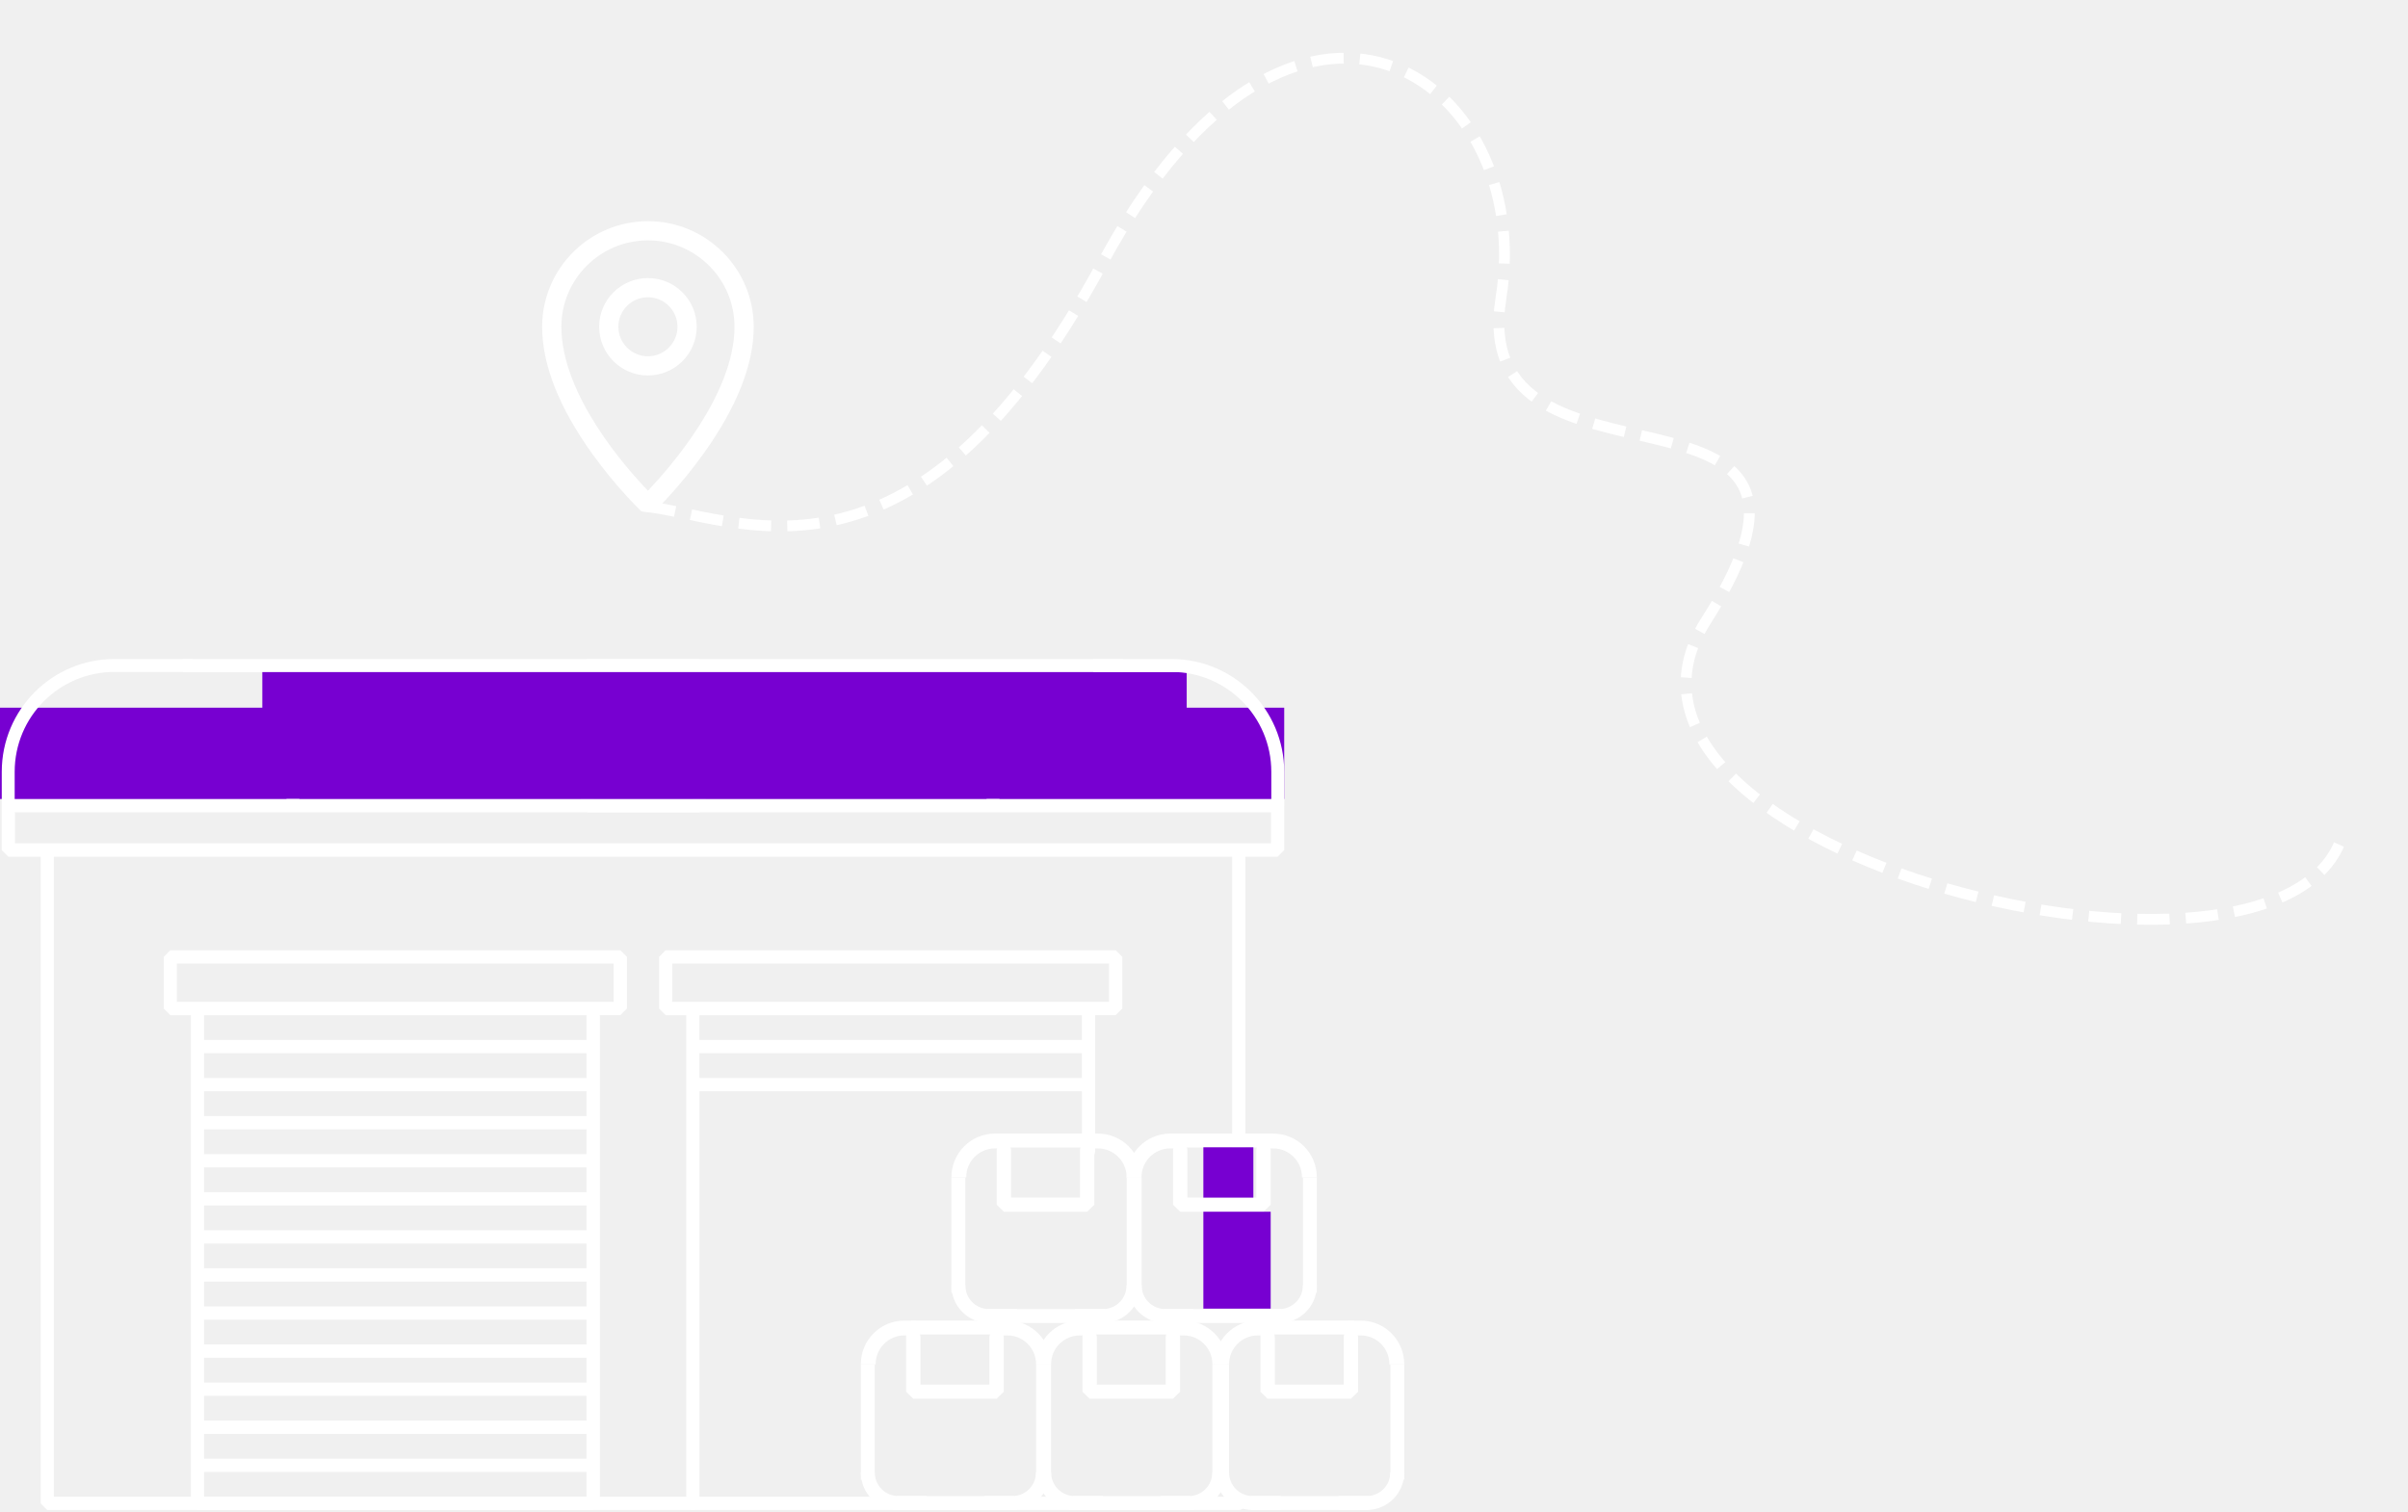
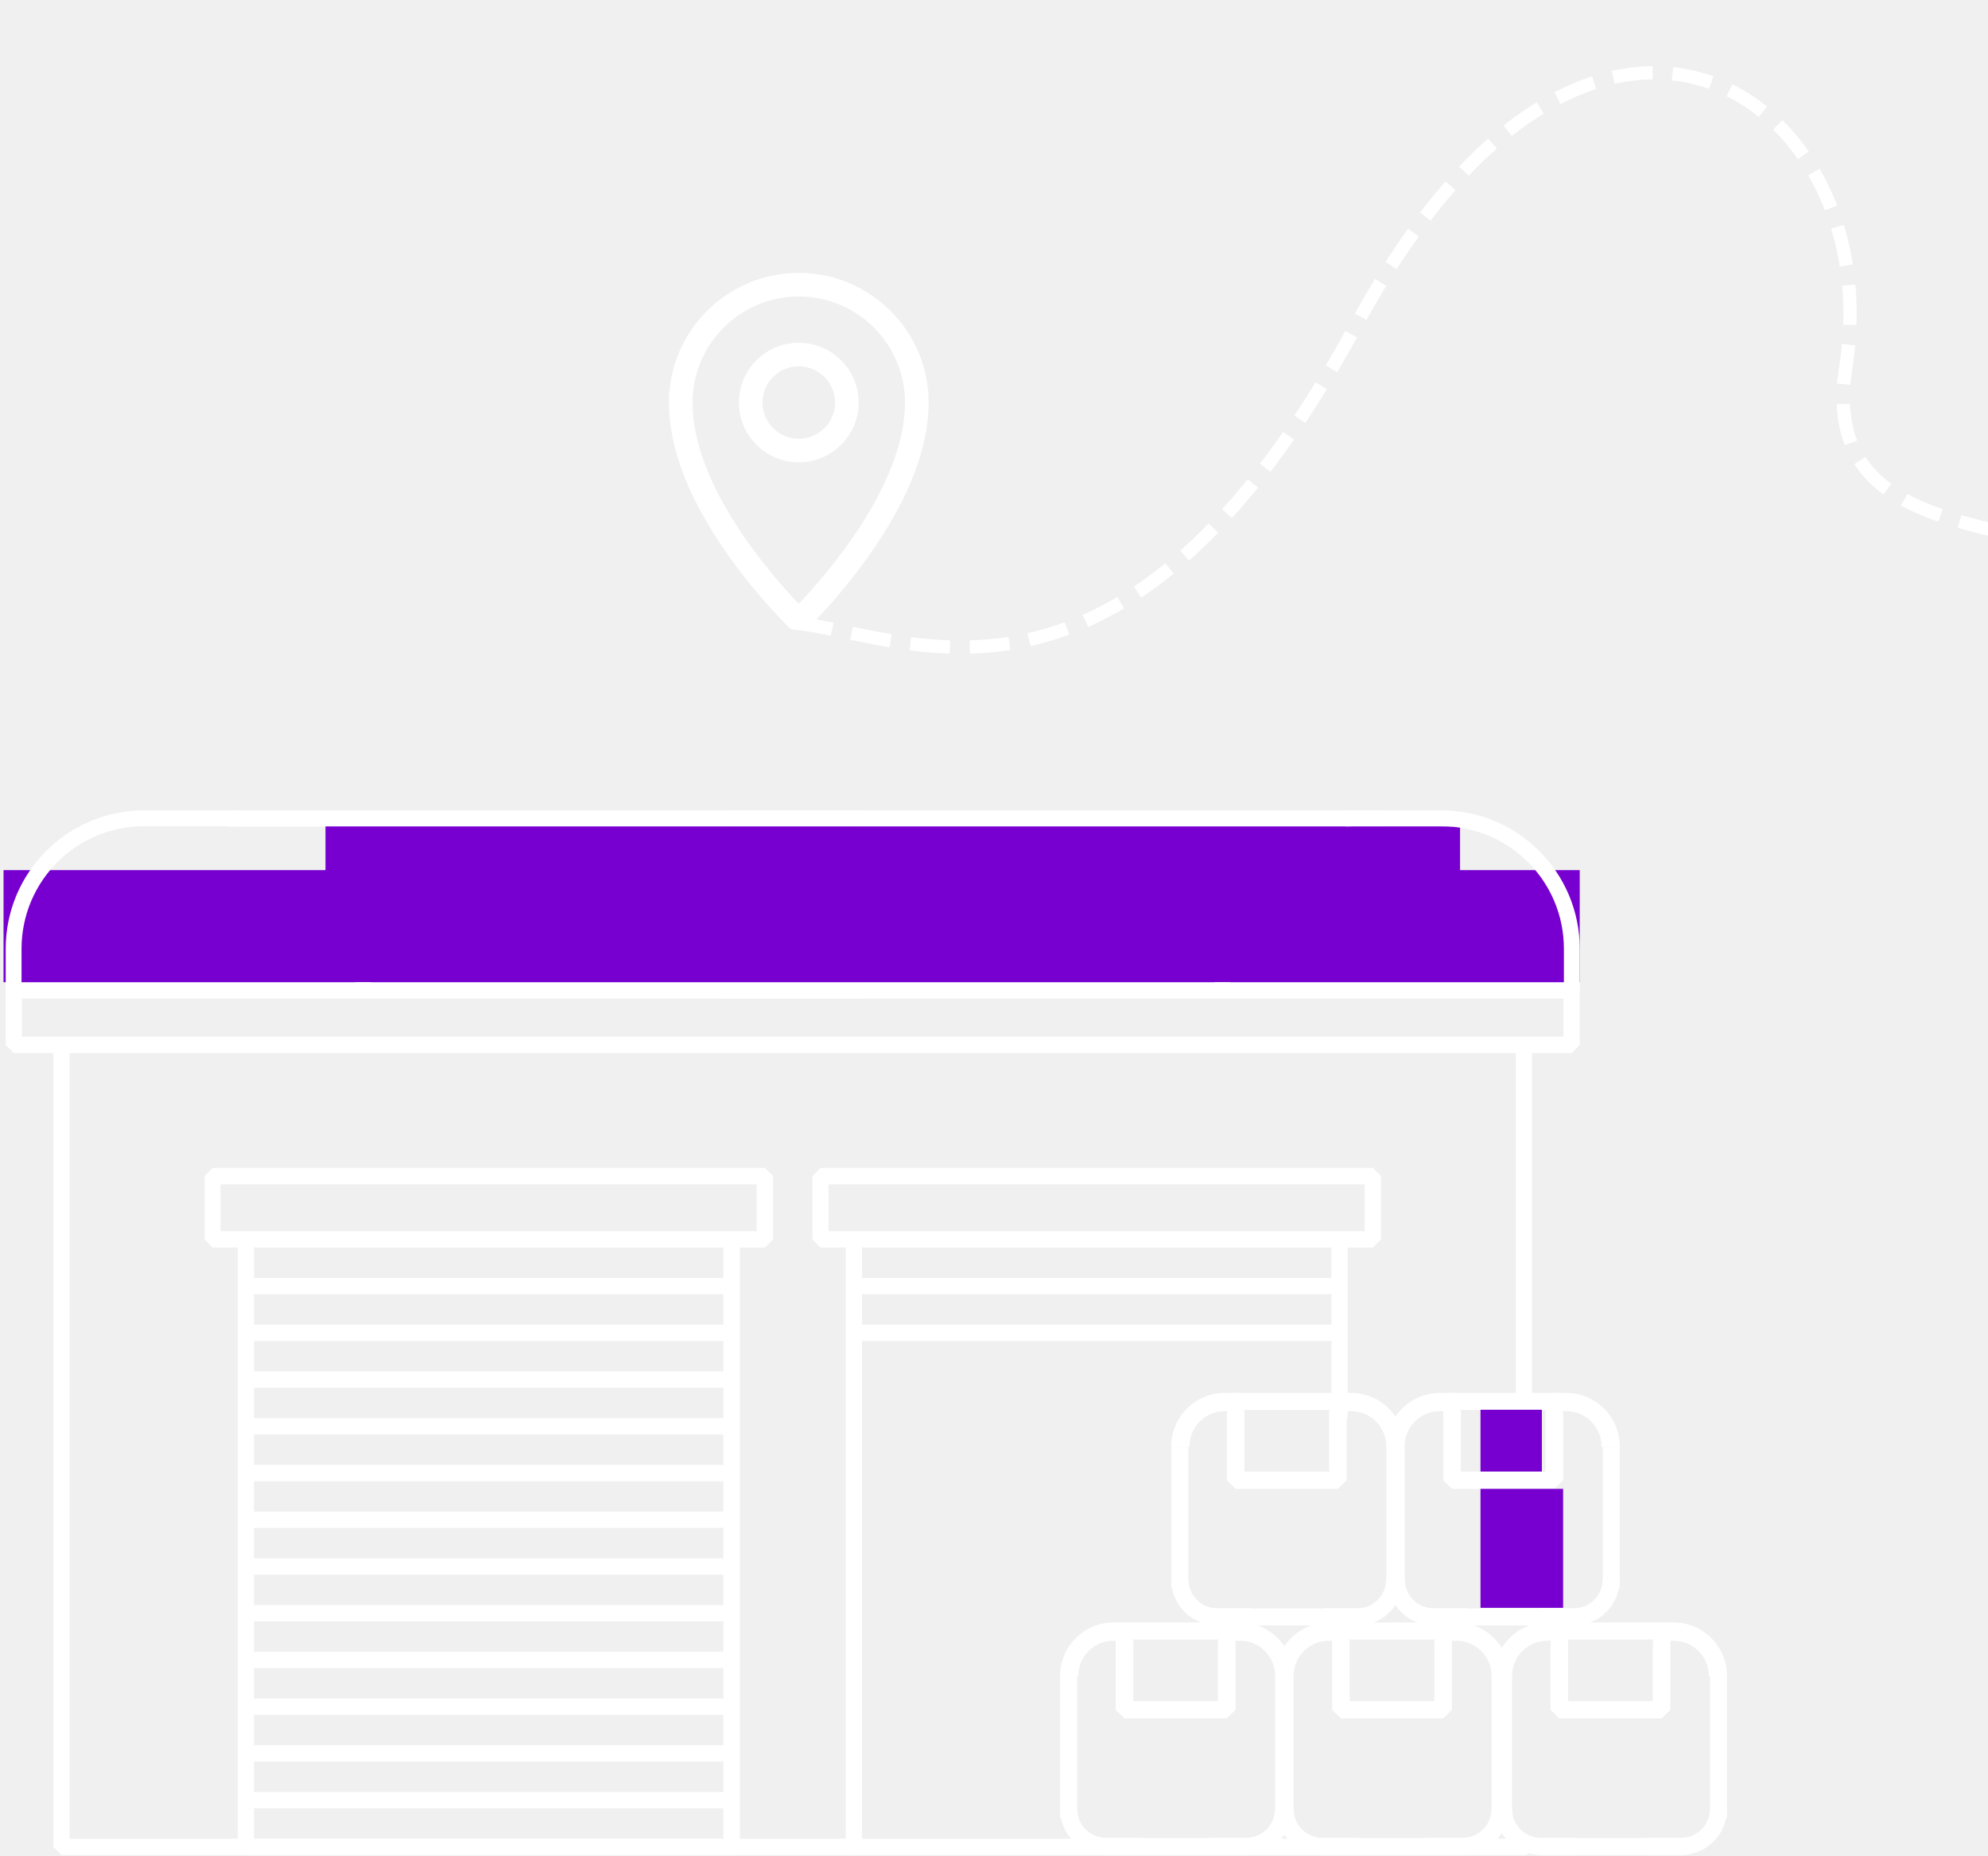
- <svg xmlns="http://www.w3.org/2000/svg" width="446" height="280" viewBox="0 0 446 280" fill="none">
-   <path d="M31.533 176.028H114.903L116.129 177.257V186.816L114.903 188.045H111.104V278.488L109.877 279.717H36.58L35.353 278.488V188.055H31.555L30.328 186.826V177.268L31.533 176.028ZM37.796 277.259H108.629V272.67H37.796V277.259ZM37.796 270.213H108.629V265.624H37.796V270.213ZM37.796 263.155H108.629V258.566H37.796V263.155ZM37.796 256.109H108.629V251.519H37.796V256.109ZM37.796 249.051H108.629V244.462H37.796V249.051ZM37.796 242.004H108.629V237.415H37.796V242.004ZM37.796 234.946H108.629V230.357H37.796V234.946ZM37.796 227.9H108.629V223.311H37.796V227.9ZM37.796 220.842H108.629V216.253H37.796V220.842ZM37.796 213.795H108.629V209.206H37.796V213.795ZM37.796 206.738H108.629V202.148H37.796V206.738ZM37.796 199.691H108.629V195.102H37.796V199.691ZM37.796 192.634H108.629V188.055H37.796V192.634ZM32.759 185.587H36.558H109.856H113.655V178.497H32.749V185.587H32.759Z" fill="white" />
-   <path d="M123.271 176.028H206.642L207.868 177.257V186.816L206.642 188.045H202.842V213.251C202.842 213.936 202.289 214.48 201.616 214.48C200.943 214.48 200.389 213.926 200.389 213.251V202.148H129.556V278.488C129.556 279.173 129.002 279.717 128.329 279.717C127.656 279.717 127.103 279.163 127.103 278.488V188.055H123.304L122.077 186.826V177.268L123.271 176.028ZM200.378 199.691V195.102H129.545V199.691H200.378ZM129.545 192.634H200.378V188.055H129.545V192.634ZM124.509 185.587H128.308H201.605H205.404V178.497H124.498V185.587H124.509Z" fill="white" />
-   <path fill-rule="evenodd" clip-rule="evenodd" d="M129.488 150.472H1.639L0.412 149.244V148.012H2.865V148.015H128.251V124.537H33.861V122.079H129.488L130.715 123.308V149.244L129.488 150.472Z" fill="white" />
-   <path fill-rule="evenodd" clip-rule="evenodd" d="M237.839 148.012V149.244L236.612 150.472H108.762L107.536 149.244V123.308L108.762 122.079H208.023V124.537H109.989V148.015H235.375V148.012H237.839Z" fill="white" />
-   <path d="M1.543 135.042H55.162C55.846 135.042 56.389 135.596 56.389 136.27C56.389 136.955 55.835 137.499 55.162 137.499H2.769V156.225H8.739H229.435H235.405V137.51H183.012C182.328 137.51 181.785 136.955 181.785 136.281C181.785 135.596 182.339 135.052 183.012 135.052H236.631L237.857 136.281V157.476L236.631 158.705H230.661V213.099C230.661 213.784 230.108 214.328 229.435 214.328C228.762 214.328 228.208 213.774 228.208 213.099V158.705H9.976V277.259H229.445C230.129 277.259 230.672 277.814 230.672 278.488C230.672 279.162 230.118 279.717 229.445 279.717H8.75L7.523 278.488V158.705H1.554L0.327 157.476V136.27L1.543 135.042Z" fill="white" />
-   <path d="M237.857 131.094H0V148.012H237.857V131.094Z" fill="#7700D1" />
-   <path d="M219.798 124.499H48.586V140.895H219.798V124.499Z" fill="#7700D1" />
-   <path fill-rule="evenodd" clip-rule="evenodd" d="M55.453 148.012V148.172H53.063V148.012H55.453ZM35.645 124.501V122.106C35.292 122.088 34.936 122.079 34.578 122.079H21.202C9.673 122.079 0.327 131.433 0.327 142.973V148.172H2.717V142.973C2.717 132.754 10.993 124.471 21.202 124.471H34.578C34.936 124.471 35.292 124.481 35.645 124.501Z" fill="white" />
-   <path fill-rule="evenodd" clip-rule="evenodd" d="M182.731 148.012V148.172H185.121V148.012H182.731ZM202.539 124.501V122.106C202.893 122.088 203.249 122.079 203.607 122.079H216.982C228.511 122.079 237.857 131.433 237.857 142.973V148.172H235.468V142.973C235.468 132.754 227.191 124.471 216.982 124.471H203.607C203.249 124.471 202.893 124.481 202.539 124.501Z" fill="white" />
-   <path fill-rule="evenodd" clip-rule="evenodd" d="M176.216 239.452V218.109H178.787V239.452H176.216ZM182.846 245.076V242.511H204.606V245.076H182.846ZM211.237 218.109H208.676V239.452H211.237V218.109ZM201.993 209.989H185.538V212.565H201.993V209.989Z" fill="white" />
-   <path fill-rule="evenodd" clip-rule="evenodd" d="M185.935 224.464H190.973H196.323H201.361L202.692 223.168V213.05C202.692 212.335 202.095 211.754 201.361 211.754C200.628 211.754 200.031 212.335 200.031 213.05V221.85H196.323H190.973H187.265V213.05C187.265 212.335 186.668 211.754 185.935 211.754C185.201 211.754 184.604 212.335 184.604 213.05V223.168L185.935 224.464Z" fill="white" />
-   <path fill-rule="evenodd" clip-rule="evenodd" d="M186.477 212.787V210.02C186.239 210 185.997 209.989 185.753 209.989H184.283C179.828 209.989 176.216 213.604 176.216 218.063V218.109H178.963C178.963 218.094 178.963 218.078 178.963 218.063C178.963 215.122 181.345 212.738 184.283 212.738H185.753C185.999 212.738 186.24 212.754 186.477 212.787Z" fill="white" />
-   <path fill-rule="evenodd" clip-rule="evenodd" d="M200.976 212.771V210.01C201.172 209.996 201.371 209.989 201.572 209.989H203.348C207.803 209.989 211.415 213.604 211.415 218.063V218.109H208.669C208.669 218.094 208.669 218.078 208.669 218.063C208.669 215.122 206.287 212.738 203.348 212.738H201.572C201.37 212.738 201.171 212.749 200.976 212.771Z" fill="white" />
-   <path fill-rule="evenodd" clip-rule="evenodd" d="M199.061 242.492V245.076H204.299C208.131 245.076 211.237 241.967 211.237 238.132V238.093H208.655C208.655 238.106 208.655 238.119 208.655 238.132C208.655 240.54 206.705 242.492 204.299 242.492H199.061Z" fill="white" />
-   <path fill-rule="evenodd" clip-rule="evenodd" d="M188.392 242.492V245.076H183.154C179.322 245.076 176.216 241.967 176.216 238.132V238.093H178.798C178.798 238.106 178.798 238.119 178.798 238.132C178.798 240.54 180.748 242.492 183.154 242.492H188.392Z" fill="white" />
-   <path fill-rule="evenodd" clip-rule="evenodd" d="M159.438 274.092V252.748H162.011V274.092H159.438ZM166.069 279.716V277.151H187.829V279.716H166.069ZM194.459 252.748H191.899V274.092H194.459V252.748ZM185.216 244.628H168.761V247.205H185.216V244.628Z" fill="white" />
-   <path fill-rule="evenodd" clip-rule="evenodd" d="M169.159 259.104H174.197H179.547H184.585L185.915 257.808V247.69C185.915 246.975 185.319 246.394 184.585 246.394C183.852 246.394 183.255 246.975 183.255 247.69V256.49H179.547H174.197H170.489V247.69C170.489 246.975 169.892 246.394 169.159 246.394C168.425 246.394 167.828 246.975 167.828 247.69V257.808L169.159 259.104Z" fill="white" />
-   <path fill-rule="evenodd" clip-rule="evenodd" d="M169.7 247.427V244.66C169.461 244.639 169.22 244.628 168.976 244.628H167.506C163.05 244.628 159.438 248.244 159.438 252.703V252.748H162.185C162.185 252.734 162.185 252.718 162.185 252.703C162.185 249.762 164.567 247.378 167.506 247.378H168.976C169.221 247.378 169.463 247.394 169.7 247.427Z" fill="white" />
-   <path fill-rule="evenodd" clip-rule="evenodd" d="M184.198 247.41V244.65C184.393 244.636 184.59 244.628 184.788 244.628H186.579C191.034 244.628 194.646 248.244 194.646 252.703V252.748H191.9C191.9 252.734 191.9 252.718 191.9 252.703C191.9 249.762 189.518 247.378 186.579 247.378H184.788C184.589 247.378 184.392 247.389 184.198 247.41Z" fill="white" />
-   <path fill-rule="evenodd" clip-rule="evenodd" d="M182.283 277.132V279.716H187.522C191.353 279.716 194.46 276.607 194.46 272.772V272.733H191.878C191.878 272.746 191.878 272.759 191.878 272.772C191.878 275.18 189.927 277.132 187.522 277.132H182.283Z" fill="white" />
-   <path fill-rule="evenodd" clip-rule="evenodd" d="M171.615 277.132V279.716H166.376C162.544 279.716 159.438 276.607 159.438 272.772V272.733H162.02C162.02 272.746 162.02 272.759 162.02 272.772C162.02 275.18 163.971 277.132 166.376 277.132H171.615Z" fill="white" />
-   <path fill-rule="evenodd" clip-rule="evenodd" d="M208.874 239.452V218.109H211.446V239.452H208.874ZM215.505 245.076V242.511H237.264V245.076H215.505ZM243.896 218.109H241.334V239.452H243.896V218.109ZM234.652 209.989H218.197V212.565H234.652V209.989Z" fill="white" />
-   <path fill-rule="evenodd" clip-rule="evenodd" d="M218.594 224.464H223.632H228.982H234.02L235.35 223.168V213.05C235.35 212.335 234.754 211.754 234.02 211.754C233.287 211.754 232.69 212.335 232.69 213.05V221.85H228.982H223.632H219.924V213.05C219.924 212.335 219.328 211.754 218.594 211.754C217.86 211.754 217.264 212.335 217.264 213.05V223.168L218.594 224.464Z" fill="white" />
-   <path fill-rule="evenodd" clip-rule="evenodd" d="M219.135 212.77V210.009C218.942 209.996 218.748 209.989 218.551 209.989H216.746C212.291 209.989 208.679 213.604 208.679 218.063V218.109H211.425C211.425 218.094 211.425 218.078 211.425 218.063C211.425 215.122 213.807 212.738 216.746 212.738H218.551C218.748 212.738 218.943 212.749 219.135 212.77Z" fill="white" />
-   <path fill-rule="evenodd" clip-rule="evenodd" d="M233.634 212.787V210.02C233.872 210 234.113 209.989 234.357 209.989H235.827C240.283 209.989 243.895 213.604 243.895 218.063L243.894 218.109H241.148C241.148 218.094 241.148 218.078 241.148 218.063C241.148 215.122 238.766 212.738 235.827 212.738H234.357C234.112 212.738 233.87 212.754 233.634 212.787Z" fill="white" />
-   <path fill-rule="evenodd" clip-rule="evenodd" d="M231.719 242.492V245.076H236.957C240.789 245.076 243.896 241.967 243.896 238.132L243.895 238.093H241.313C241.314 238.106 241.314 238.119 241.314 238.132C241.314 240.54 239.363 242.492 236.957 242.492H231.719Z" fill="white" />
-   <path fill-rule="evenodd" clip-rule="evenodd" d="M221.05 242.492V245.076H215.812C211.98 245.076 208.874 241.967 208.874 238.132V238.093H211.456C211.456 238.106 211.456 238.119 211.456 238.132C211.456 240.54 213.406 242.492 215.812 242.492H221.05Z" fill="white" />
-   <path d="M232.143 212.529H222.882V221.852H232.143V212.529Z" fill="#7700D1" />
-   <path d="M235.35 224.464H222.882V242.417H235.35V224.464Z" fill="#7700D1" />
-   <path fill-rule="evenodd" clip-rule="evenodd" d="M192.097 274.092V252.748H194.669V274.092H192.097ZM198.728 279.716V277.151H220.487V279.716H198.728ZM227.118 252.748H224.557V274.092H227.118V252.748ZM217.874 244.628H201.42V247.205H217.874V244.628Z" fill="white" />
-   <path fill-rule="evenodd" clip-rule="evenodd" d="M201.816 259.104H206.854H212.204H217.243L218.573 257.808V247.69C218.573 246.975 217.977 246.394 217.243 246.394C216.509 246.394 215.913 246.975 215.913 247.69V256.49H212.204H206.854H203.146V247.69C203.146 246.975 202.55 246.394 201.816 246.394C201.082 246.394 200.486 246.975 200.486 247.69V257.808L201.816 259.104Z" fill="white" />
-   <path fill-rule="evenodd" clip-rule="evenodd" d="M202.358 247.427V244.66C202.12 244.639 201.879 244.628 201.635 244.628H199.999C195.544 244.628 191.932 248.244 191.932 252.703V252.748H194.678C194.678 252.734 194.678 252.718 194.678 252.703C194.678 249.762 197.06 247.378 199.999 247.378H201.635C201.88 247.378 202.122 247.394 202.358 247.427Z" fill="white" />
-   <path fill-rule="evenodd" clip-rule="evenodd" d="M216.857 247.427V244.66C217.096 244.639 217.337 244.628 217.581 244.628H219.236C223.691 244.628 227.303 248.244 227.303 252.703V252.748H224.557C224.557 252.734 224.557 252.718 224.557 252.703C224.557 249.762 222.175 247.378 219.236 247.378H217.581C217.335 247.378 217.094 247.394 216.857 247.427Z" fill="white" />
-   <path fill-rule="evenodd" clip-rule="evenodd" d="M214.941 277.132V279.716H220.18C224.012 279.716 227.118 276.607 227.118 272.772V272.733H224.536C224.536 272.746 224.536 272.759 224.536 272.772C224.536 275.18 222.586 277.132 220.18 277.132H214.941Z" fill="white" />
-   <path fill-rule="evenodd" clip-rule="evenodd" d="M204.273 277.132V279.716H199.035C195.203 279.716 192.097 276.607 192.097 272.772V272.733H194.679C194.679 272.746 194.679 272.759 194.679 272.772C194.679 275.18 196.629 277.132 199.035 277.132H204.273Z" fill="white" />
-   <path fill-rule="evenodd" clip-rule="evenodd" d="M225.063 274.092V252.748H227.636V274.092H225.063ZM231.695 279.716V277.151H253.454V279.716H231.695ZM260.085 252.748H257.524V274.092H260.085V252.748ZM250.841 244.628H234.386V247.205H250.841V244.628Z" fill="white" />
-   <path fill-rule="evenodd" clip-rule="evenodd" d="M234.783 259.104H239.821H245.171H250.21L251.54 257.808V247.69C251.54 246.975 250.944 246.394 250.21 246.394C249.476 246.394 248.88 246.975 248.88 247.69V256.49H245.171H239.821H236.113V247.69C236.113 246.975 235.517 246.394 234.783 246.394C234.049 246.394 233.453 246.975 233.453 247.69V257.808L234.783 259.104Z" fill="white" />
-   <path fill-rule="evenodd" clip-rule="evenodd" d="M235.325 247.427V244.66C235.086 244.639 234.845 244.628 234.601 244.628H232.968C228.512 244.628 224.9 248.244 224.9 252.703V252.748H227.647C227.647 252.734 227.647 252.718 227.647 252.703C227.647 249.762 230.029 247.378 232.968 247.378H234.601C234.847 247.378 235.088 247.394 235.325 247.427Z" fill="white" />
-   <path fill-rule="evenodd" clip-rule="evenodd" d="M249.823 247.427V244.66C250.062 244.639 250.303 244.628 250.547 244.628H252.017C256.473 244.628 260.085 248.244 260.085 252.703L260.085 252.748H257.338C257.338 252.734 257.338 252.718 257.338 252.703C257.338 249.762 254.956 247.378 252.017 247.378H250.547C250.302 247.378 250.06 247.394 249.823 247.427Z" fill="white" />
-   <path fill-rule="evenodd" clip-rule="evenodd" d="M247.908 277.132V279.716H253.147C256.978 279.716 260.085 276.607 260.085 272.772L260.084 272.733H257.503C257.503 272.746 257.503 272.759 257.503 272.772C257.503 275.18 255.553 277.132 253.147 277.132H247.908Z" fill="white" />
-   <path fill-rule="evenodd" clip-rule="evenodd" d="M237.24 277.132V279.716H232.001C228.169 279.716 225.063 276.607 225.063 272.772V272.733H227.645C227.645 272.746 227.645 272.759 227.645 272.772C227.645 275.18 229.596 277.132 232.001 277.132H237.24Z" fill="white" />
-   <path d="M118.784 94.703C118.596 94.531 114.157 90.287 109.655 84.007C103.521 75.441 100.415 67.549 100.415 60.533C100.415 49.743 109.2 40.974 120.008 40.974C130.816 40.974 139.601 49.743 139.601 60.533C139.601 67.486 136.495 75.379 130.361 83.96C125.859 90.255 121.42 94.531 121.232 94.703H118.784ZM120.008 44.528C111.161 44.528 103.976 51.716 103.976 60.533C103.976 73.202 116.055 86.795 120.008 90.898C123.945 86.763 136.04 73.076 136.04 60.533C136.04 51.701 128.855 44.528 120.008 44.528Z" fill="white" />
-   <path d="M120.007 69.553C115.019 69.553 110.972 65.513 110.972 60.533C110.972 55.553 115.019 51.513 120.007 51.513C124.996 51.513 129.043 55.553 129.043 60.533C129.043 65.513 124.996 69.553 120.007 69.553ZM120.007 55.068C116.98 55.068 114.533 57.511 114.533 60.533C114.533 63.555 116.995 65.998 120.007 65.998C123.035 65.998 125.482 63.54 125.482 60.533C125.482 57.526 123.035 55.068 120.007 55.068Z" fill="white" />
-   <path d="M119.124 93.784C135.536 95.222 168.784 114.271 204.219 48.667C239.655 -16.937 284.56 14.241 278.015 55.135C271.469 96.029 348.48 64.125 315.962 115.027C288.543 157.947 423.168 191.237 433.904 154.569" stroke="white" stroke-width="2" stroke-dasharray="6 3" />
+ <svg xmlns="http://www.w3.org/2000/svg" width="300" height="280" viewBox="0 0 300 280" fill="none">
+   <path d="M32.066 176.24H115.436L116.663 177.468V187.027L115.436 188.256H111.637V278.7L110.411 279.929H37.113L35.887 278.7V188.267H32.088L30.861 187.038V177.479L32.066 176.24ZM38.329 277.471H109.162V272.882H38.329V277.471ZM38.329 270.424H109.162V265.835H38.329V270.424ZM38.329 263.367H109.162V258.777H38.329V263.367ZM38.329 256.32H109.162V251.731H38.329V256.32ZM38.329 249.263H109.162V244.674H38.329V249.263ZM38.329 242.216H109.162V237.627H38.329V242.216ZM38.329 235.158H109.162V230.569H38.329V235.158ZM38.329 228.111H109.162V223.522H38.329V228.111ZM38.329 221.054H109.162V216.465H38.329V221.054ZM38.329 214.007H109.162V209.418H38.329V214.007ZM38.329 206.95H109.162V202.36H38.329V206.95ZM38.329 199.903H109.162V195.313H38.329V199.903ZM38.329 192.845H109.162V188.267H38.329V192.845ZM33.293 185.798H37.092H110.389H114.188V178.708H33.282V185.798H33.293Z" fill="white" />
+   <path d="M123.805 176.24H207.175L208.401 177.468V187.027L207.175 188.256H203.376V213.463C203.376 214.148 202.822 214.692 202.149 214.692C201.476 214.692 200.923 214.138 200.923 213.463V202.36H130.089V278.7C130.089 279.385 129.535 279.929 128.862 279.929C128.19 279.929 127.636 279.374 127.636 278.7V188.267H123.837L122.61 187.038V177.479L123.805 176.24ZM200.912 199.903V195.313H130.078V199.903H200.912ZM130.078 192.845H200.912V188.267H130.078V192.845ZM125.042 185.798H128.841H202.138H205.937V178.708H125.031V185.798H125.042Z" fill="white" />
+   <path fill-rule="evenodd" clip-rule="evenodd" d="M130.022 150.684H2.172L0.945 149.455V148.224H3.398V148.226H128.784V124.748H34.394V122.291H130.022L131.248 123.519V149.455L130.022 150.684Z" fill="white" />
+   <path fill-rule="evenodd" clip-rule="evenodd" d="M238.372 148.224V149.455L237.145 150.684H109.295L108.069 149.455V123.519L109.295 122.291H208.557V124.748H110.522V148.226H235.908V148.224H238.372Z" fill="white" />
+   <path d="M2.076 135.253H55.695C56.379 135.253 56.922 135.808 56.922 136.482C56.922 137.167 56.368 137.711 55.695 137.711H3.303V156.437H9.272H229.968H235.938V137.722H183.545C182.862 137.722 182.319 137.167 182.319 136.493C182.319 135.808 182.872 135.264 183.545 135.264H237.164L238.391 136.493V157.687L237.164 158.916H231.194V213.311C231.194 213.996 230.641 214.54 229.968 214.54C229.295 214.54 228.741 213.985 228.741 213.311V158.916H10.51V277.471H229.979C230.663 277.471 231.205 278.026 231.205 278.7C231.205 279.374 230.652 279.929 229.979 279.929H9.283L8.057 278.7V158.916H2.087L0.86 157.687V136.482L2.076 135.253Z" fill="white" />
+   <path d="M238.391 131.306H0.533V148.224H238.391V131.306Z" fill="#7700D1" />
+   <path d="M220.331 124.711H49.119V141.107H220.331V124.711Z" fill="#7700D1" />
+   <path fill-rule="evenodd" clip-rule="evenodd" d="M55.986 148.224V148.384H53.597V148.224H55.986ZM36.178 124.713V122.317C35.825 122.3 35.469 122.291 35.111 122.291H21.736C10.207 122.291 0.86 131.645 0.86 143.184V148.384H3.25V143.184C3.25 132.966 11.526 124.682 21.736 124.682H35.111C35.469 124.682 35.825 124.693 36.178 124.713Z" fill="white" />
+   <path fill-rule="evenodd" clip-rule="evenodd" d="M183.265 148.224V148.384H185.654V148.224H183.265ZM203.073 124.713V122.317C203.426 122.3 203.782 122.291 204.14 122.291H217.516C229.045 122.291 238.391 131.645 238.391 143.184V148.384H236.001V143.184C236.001 132.966 227.725 124.682 217.516 124.682H204.14C203.782 124.682 203.426 124.693 203.073 124.713Z" fill="white" />
+   <path fill-rule="evenodd" clip-rule="evenodd" d="M176.749 239.664V218.32H179.321V239.664H176.749ZM183.38 245.288V242.723H205.139V245.288H183.38ZM211.77 218.32H209.209V239.664H211.77V218.32ZM202.527 210.2H186.071V212.777H202.527V210.2Z" fill="white" />
+   <path fill-rule="evenodd" clip-rule="evenodd" d="M186.468 224.675H191.506H196.856H201.894L203.225 223.38V213.261C203.225 212.547 202.628 211.965 201.894 211.965C201.161 211.965 200.564 212.547 200.564 213.261V222.062H196.856H191.506H187.798V213.261C187.798 212.547 187.202 211.965 186.468 211.965C185.734 211.965 185.138 212.547 185.138 213.261V223.38L186.468 224.675Z" fill="white" />
+   <path fill-rule="evenodd" clip-rule="evenodd" d="M187.01 212.998V210.232C186.772 210.211 186.53 210.2 186.286 210.2H184.816C180.361 210.2 176.749 213.815 176.749 218.275V218.32H179.496C179.496 218.305 179.496 218.29 179.496 218.275C179.496 215.334 181.878 212.949 184.816 212.949H186.286C186.532 212.949 186.774 212.966 187.01 212.998Z" fill="white" />
+   <path fill-rule="evenodd" clip-rule="evenodd" d="M201.509 212.982V210.222C201.705 210.207 201.904 210.2 202.105 210.2H203.881C208.337 210.2 211.949 213.815 211.949 218.275V218.32H209.202C209.202 218.305 209.202 218.29 209.202 218.275C209.202 215.334 206.82 212.949 203.881 212.949H202.105C201.903 212.949 201.704 212.96 201.509 212.982Z" fill="white" />
+   <path fill-rule="evenodd" clip-rule="evenodd" d="M199.594 242.703V245.288H204.832C208.664 245.288 211.77 242.179 211.77 238.344V238.305H209.188C209.188 238.317 209.188 238.331 209.188 238.344C209.188 240.751 207.238 242.703 204.832 242.703H199.594Z" fill="white" />
+   <path fill-rule="evenodd" clip-rule="evenodd" d="M188.925 242.703V245.288H183.687C179.855 245.288 176.749 242.179 176.749 238.344V238.305H179.331C179.331 238.317 179.331 238.331 179.331 238.344C179.331 240.751 181.281 242.703 183.687 242.703H188.925Z" fill="white" />
+   <path fill-rule="evenodd" clip-rule="evenodd" d="M159.972 274.304V252.96H162.544V274.304H159.972ZM166.602 279.928V277.363H188.362V279.928H166.602ZM194.993 252.96H192.432V274.304H194.993V252.96ZM185.749 244.84H169.294V247.417H185.749V244.84Z" fill="white" />
+   <path fill-rule="evenodd" clip-rule="evenodd" d="M169.692 259.315H174.73H180.08H185.119L186.449 258.02V247.901C186.449 247.186 185.852 246.605 185.119 246.605C184.385 246.605 183.788 247.186 183.788 247.901V256.702H180.08H174.73H171.022V247.901C171.022 247.186 170.425 246.605 169.692 246.605C168.958 246.605 168.361 247.186 168.361 247.901V258.02L169.692 259.315Z" fill="white" />
+   <path fill-rule="evenodd" clip-rule="evenodd" d="M170.233 247.638V244.872C169.995 244.851 169.753 244.84 169.509 244.84H168.039C163.584 244.84 159.972 248.455 159.972 252.915V252.96H162.718C162.718 252.945 162.718 252.93 162.718 252.915C162.718 249.973 165.1 247.589 168.039 247.589H169.509C169.754 247.589 169.996 247.606 170.233 247.638Z" fill="white" />
+   <path fill-rule="evenodd" clip-rule="evenodd" d="M184.732 247.622V244.862C184.927 244.847 185.123 244.84 185.322 244.84H187.112C191.568 244.84 195.18 248.455 195.18 252.915V252.96H192.433C192.433 252.945 192.433 252.93 192.433 252.915C192.433 249.973 190.051 247.589 187.112 247.589H185.322C185.122 247.589 184.925 247.6 184.732 247.622Z" fill="white" />
+   <path fill-rule="evenodd" clip-rule="evenodd" d="M182.817 277.343V279.928H188.055C191.887 279.928 194.993 276.819 194.993 272.984V272.945H192.411C192.411 272.957 192.411 272.97 192.411 272.984C192.411 275.391 190.461 277.343 188.055 277.343H182.817Z" fill="white" />
+   <path fill-rule="evenodd" clip-rule="evenodd" d="M172.148 277.343V279.928H166.909C163.078 279.928 159.972 276.819 159.972 272.984V272.945H162.554C162.554 272.957 162.554 272.97 162.554 272.984C162.554 275.391 164.504 277.343 166.909 277.343H172.148Z" fill="white" />
+   <path fill-rule="evenodd" clip-rule="evenodd" d="M209.407 239.664V218.32H211.979V239.664H209.407ZM216.038 245.288V242.723H237.798V245.288H216.038ZM244.429 218.32H241.868V239.664H244.429V218.32ZM235.185 210.2H218.73V212.777H235.185V210.2Z" fill="white" />
+   <path fill-rule="evenodd" clip-rule="evenodd" d="M219.127 224.675H224.165H229.515H234.554L235.884 223.38V213.261C235.884 212.547 235.288 211.965 234.554 211.965C233.82 211.965 233.224 212.547 233.224 213.261V222.062H229.515H224.165H220.457V213.261C220.457 212.547 219.861 211.965 219.127 211.965C218.393 211.965 217.797 212.547 217.797 213.261V223.38L219.127 224.675Z" fill="white" />
+   <path fill-rule="evenodd" clip-rule="evenodd" d="M219.668 212.981V210.221C219.475 210.207 219.281 210.2 219.084 210.2H217.279C212.824 210.2 209.212 213.815 209.212 218.275V218.32H211.959C211.959 218.305 211.959 218.29 211.959 218.275C211.959 215.334 214.341 212.949 217.279 212.949H219.084C219.281 212.949 219.476 212.96 219.668 212.981Z" fill="white" />
+   <path fill-rule="evenodd" clip-rule="evenodd" d="M234.167 212.998V210.232C234.405 210.211 234.647 210.2 234.89 210.2H236.361C240.816 210.2 244.428 213.815 244.428 218.275L244.428 218.32H241.681C241.682 218.305 241.682 218.29 241.682 218.275C241.682 215.334 239.299 212.949 236.361 212.949H234.89C234.645 212.949 234.403 212.966 234.167 212.998Z" fill="white" />
+   <path fill-rule="evenodd" clip-rule="evenodd" d="M232.252 242.703V245.288H237.491C241.322 245.288 244.429 242.179 244.429 238.344L244.428 238.305H241.846C241.847 238.317 241.847 238.331 241.847 238.344C241.847 240.751 239.897 242.703 237.491 242.703H232.252Z" fill="white" />
+   <path fill-rule="evenodd" clip-rule="evenodd" d="M221.583 242.703V245.288H216.345C212.513 245.288 209.407 242.179 209.407 238.344V238.305H211.989C211.989 238.317 211.989 238.331 211.989 238.344C211.989 240.751 213.939 242.703 216.345 242.703H221.583Z" fill="white" />
+   <path d="M232.676 212.74H223.415V222.063H232.676V212.74Z" fill="#7700D1" />
+   <path d="M235.883 224.675H223.415V242.629H235.883V224.675Z" fill="#7700D1" />
+   <path fill-rule="evenodd" clip-rule="evenodd" d="M192.63 274.304V252.96H195.202V274.304H192.63ZM199.261 279.928V277.363H221.02V279.928H199.261ZM227.651 252.96H225.09V274.304H227.651V252.96ZM218.407 244.84H201.953V247.417H218.407V244.84Z" fill="white" />
+   <path fill-rule="evenodd" clip-rule="evenodd" d="M202.35 259.315H207.388H212.738H217.776L219.106 258.02V247.901C219.106 247.186 218.51 246.605 217.776 246.605C217.042 246.605 216.446 247.186 216.446 247.901V256.702H212.738H207.388H203.679V247.901C203.679 247.186 203.083 246.605 202.35 246.605C201.616 246.605 201.02 247.186 201.02 247.901V258.02L202.35 259.315Z" fill="white" />
+   <path fill-rule="evenodd" clip-rule="evenodd" d="M202.891 247.638V244.872C202.653 244.851 202.412 244.84 202.168 244.84H200.532C196.077 244.84 192.465 248.455 192.465 252.915V252.96H195.212C195.212 252.945 195.212 252.93 195.212 252.915C195.212 249.973 197.594 247.589 200.532 247.589H202.168C202.414 247.589 202.655 247.606 202.891 247.638Z" fill="white" />
+   <path fill-rule="evenodd" clip-rule="evenodd" d="M217.391 247.638V244.872C217.629 244.851 217.87 244.84 218.114 244.84H219.769C224.225 244.84 227.837 248.455 227.837 252.915V252.96H225.09C225.09 252.945 225.09 252.93 225.09 252.915C225.09 249.973 222.708 247.589 219.769 247.589H218.114C217.869 247.589 217.627 247.606 217.391 247.638Z" fill="white" />
+   <path fill-rule="evenodd" clip-rule="evenodd" d="M215.475 277.343V279.928H220.713C224.545 279.928 227.651 276.819 227.651 272.984V272.945H225.069C225.07 272.957 225.07 272.97 225.07 272.984C225.07 275.391 223.119 277.343 220.713 277.343H215.475Z" fill="white" />
+   <path fill-rule="evenodd" clip-rule="evenodd" d="M204.806 277.343V279.928H199.568C195.736 279.928 192.63 276.819 192.63 272.984V272.945H195.212C195.212 272.957 195.212 272.97 195.212 272.984C195.212 275.391 197.162 277.343 199.568 277.343H204.806Z" fill="white" />
+   <path fill-rule="evenodd" clip-rule="evenodd" d="M225.597 274.304V252.96H228.169V274.304H225.597ZM232.228 279.928V277.363H253.987V279.928H232.228ZM260.618 252.96H258.057V274.304H260.618V252.96ZM251.374 244.84H234.92V247.417H251.374V244.84Z" fill="white" />
+   <path fill-rule="evenodd" clip-rule="evenodd" d="M235.316 259.315H240.354H245.704H250.743L252.073 258.02V247.901C252.073 247.186 251.477 246.605 250.743 246.605C250.009 246.605 249.413 247.186 249.413 247.901V256.702H245.704H240.354H236.646V247.901C236.646 247.186 236.05 246.605 235.316 246.605C234.582 246.605 233.986 247.186 233.986 247.901V258.02L235.316 259.315Z" fill="white" />
+   <path fill-rule="evenodd" clip-rule="evenodd" d="M235.858 247.638V244.872C235.62 244.851 235.378 244.84 235.135 244.84H233.501C229.046 244.84 225.434 248.455 225.434 252.915V252.96H228.18C228.18 252.945 228.18 252.93 228.18 252.915C228.18 249.973 230.562 247.589 233.501 247.589H235.135C235.38 247.589 235.621 247.606 235.858 247.638Z" fill="white" />
+   <path fill-rule="evenodd" clip-rule="evenodd" d="M250.356 247.638V244.872C250.595 244.851 250.837 244.84 251.08 244.84H252.551C257.006 244.84 260.618 248.455 260.618 252.915L260.618 252.96H257.871C257.872 252.945 257.872 252.93 257.872 252.915C257.872 249.973 255.489 247.589 252.551 247.589H251.08C250.835 247.589 250.593 247.606 250.356 247.638Z" fill="white" />
+   <path fill-rule="evenodd" clip-rule="evenodd" d="M248.441 277.343V279.928H253.68C257.512 279.928 260.618 276.819 260.618 272.984L260.618 272.945H258.036C258.036 272.957 258.036 272.97 258.036 272.984C258.036 275.391 256.086 277.343 253.68 277.343H248.441Z" fill="white" />
+   <path fill-rule="evenodd" clip-rule="evenodd" d="M237.773 277.343V279.928H232.534C228.703 279.928 225.597 276.819 225.597 272.984V272.945H228.179C228.179 272.957 228.179 272.97 228.179 272.984C228.179 275.391 230.129 277.343 232.534 277.343H237.773Z" fill="white" />
+   <path d="M119.318 94.915C119.129 94.742 114.69 90.499 110.188 84.219C104.054 75.653 100.948 67.76 100.948 60.745C100.948 49.955 109.733 41.185 120.541 41.185C131.35 41.185 140.134 49.955 140.134 60.745C140.134 67.698 137.028 75.59 130.895 84.172C126.392 90.467 121.953 94.742 121.765 94.915H119.318ZM120.541 44.74C111.694 44.74 104.509 51.928 104.509 60.745C104.509 73.413 116.588 87.006 120.541 91.109C124.479 86.975 136.573 73.288 136.573 60.745C136.573 51.912 129.389 44.74 120.541 44.74Z" fill="white" />
+   <path d="M120.541 69.765C115.552 69.765 111.505 65.725 111.505 60.745C111.505 55.765 115.552 51.725 120.541 51.725C125.529 51.725 129.576 55.765 129.576 60.745C129.576 65.725 125.529 69.765 120.541 69.765ZM120.541 55.279C117.513 55.279 115.066 57.722 115.066 60.745C115.066 63.767 117.529 66.21 120.541 66.21C123.568 66.21 126.015 63.752 126.015 60.745C126.015 57.738 123.568 55.279 120.541 55.279Z" fill="white" />
+   <path d="M119.658 93.996C136.069 95.434 169.317 114.483 204.752 48.879C240.188 -16.725 285.094 14.453 278.548 55.346C272.002 96.24 349.013 64.336 316.495 115.239C289.076 158.159 423.701 191.449 434.437 154.78" stroke="white" stroke-width="2" stroke-dasharray="6 3" />
</svg>
